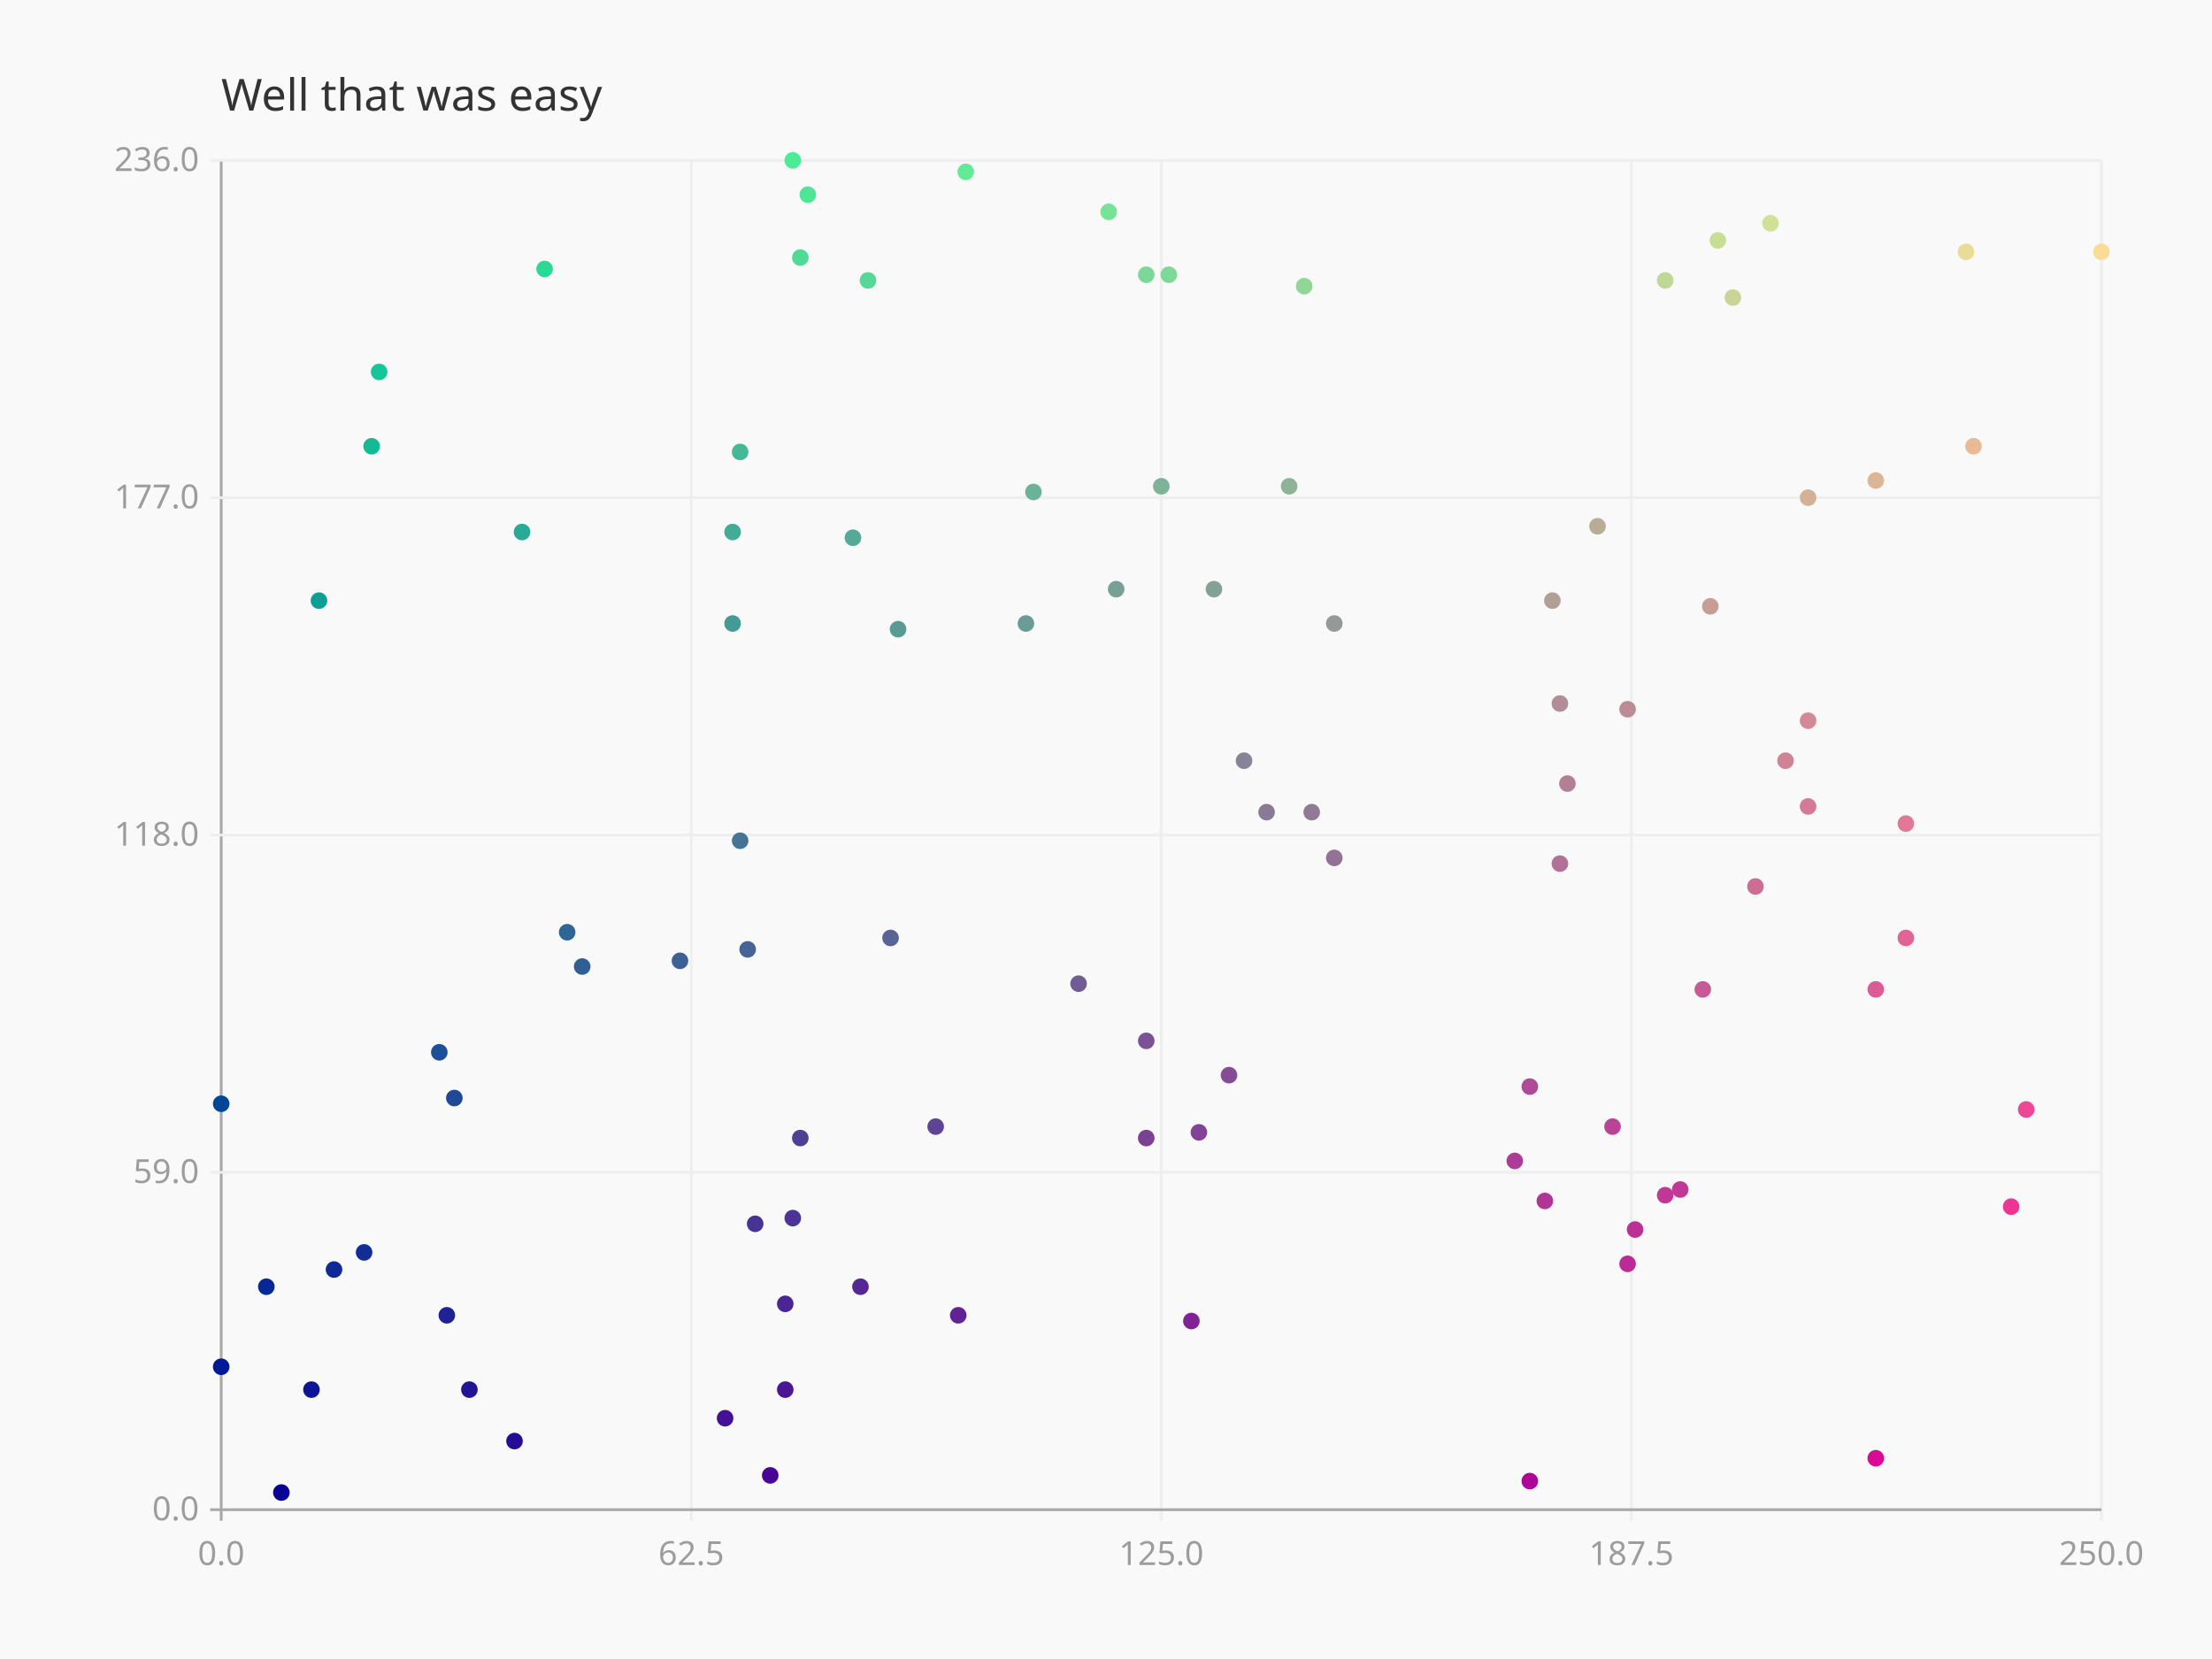
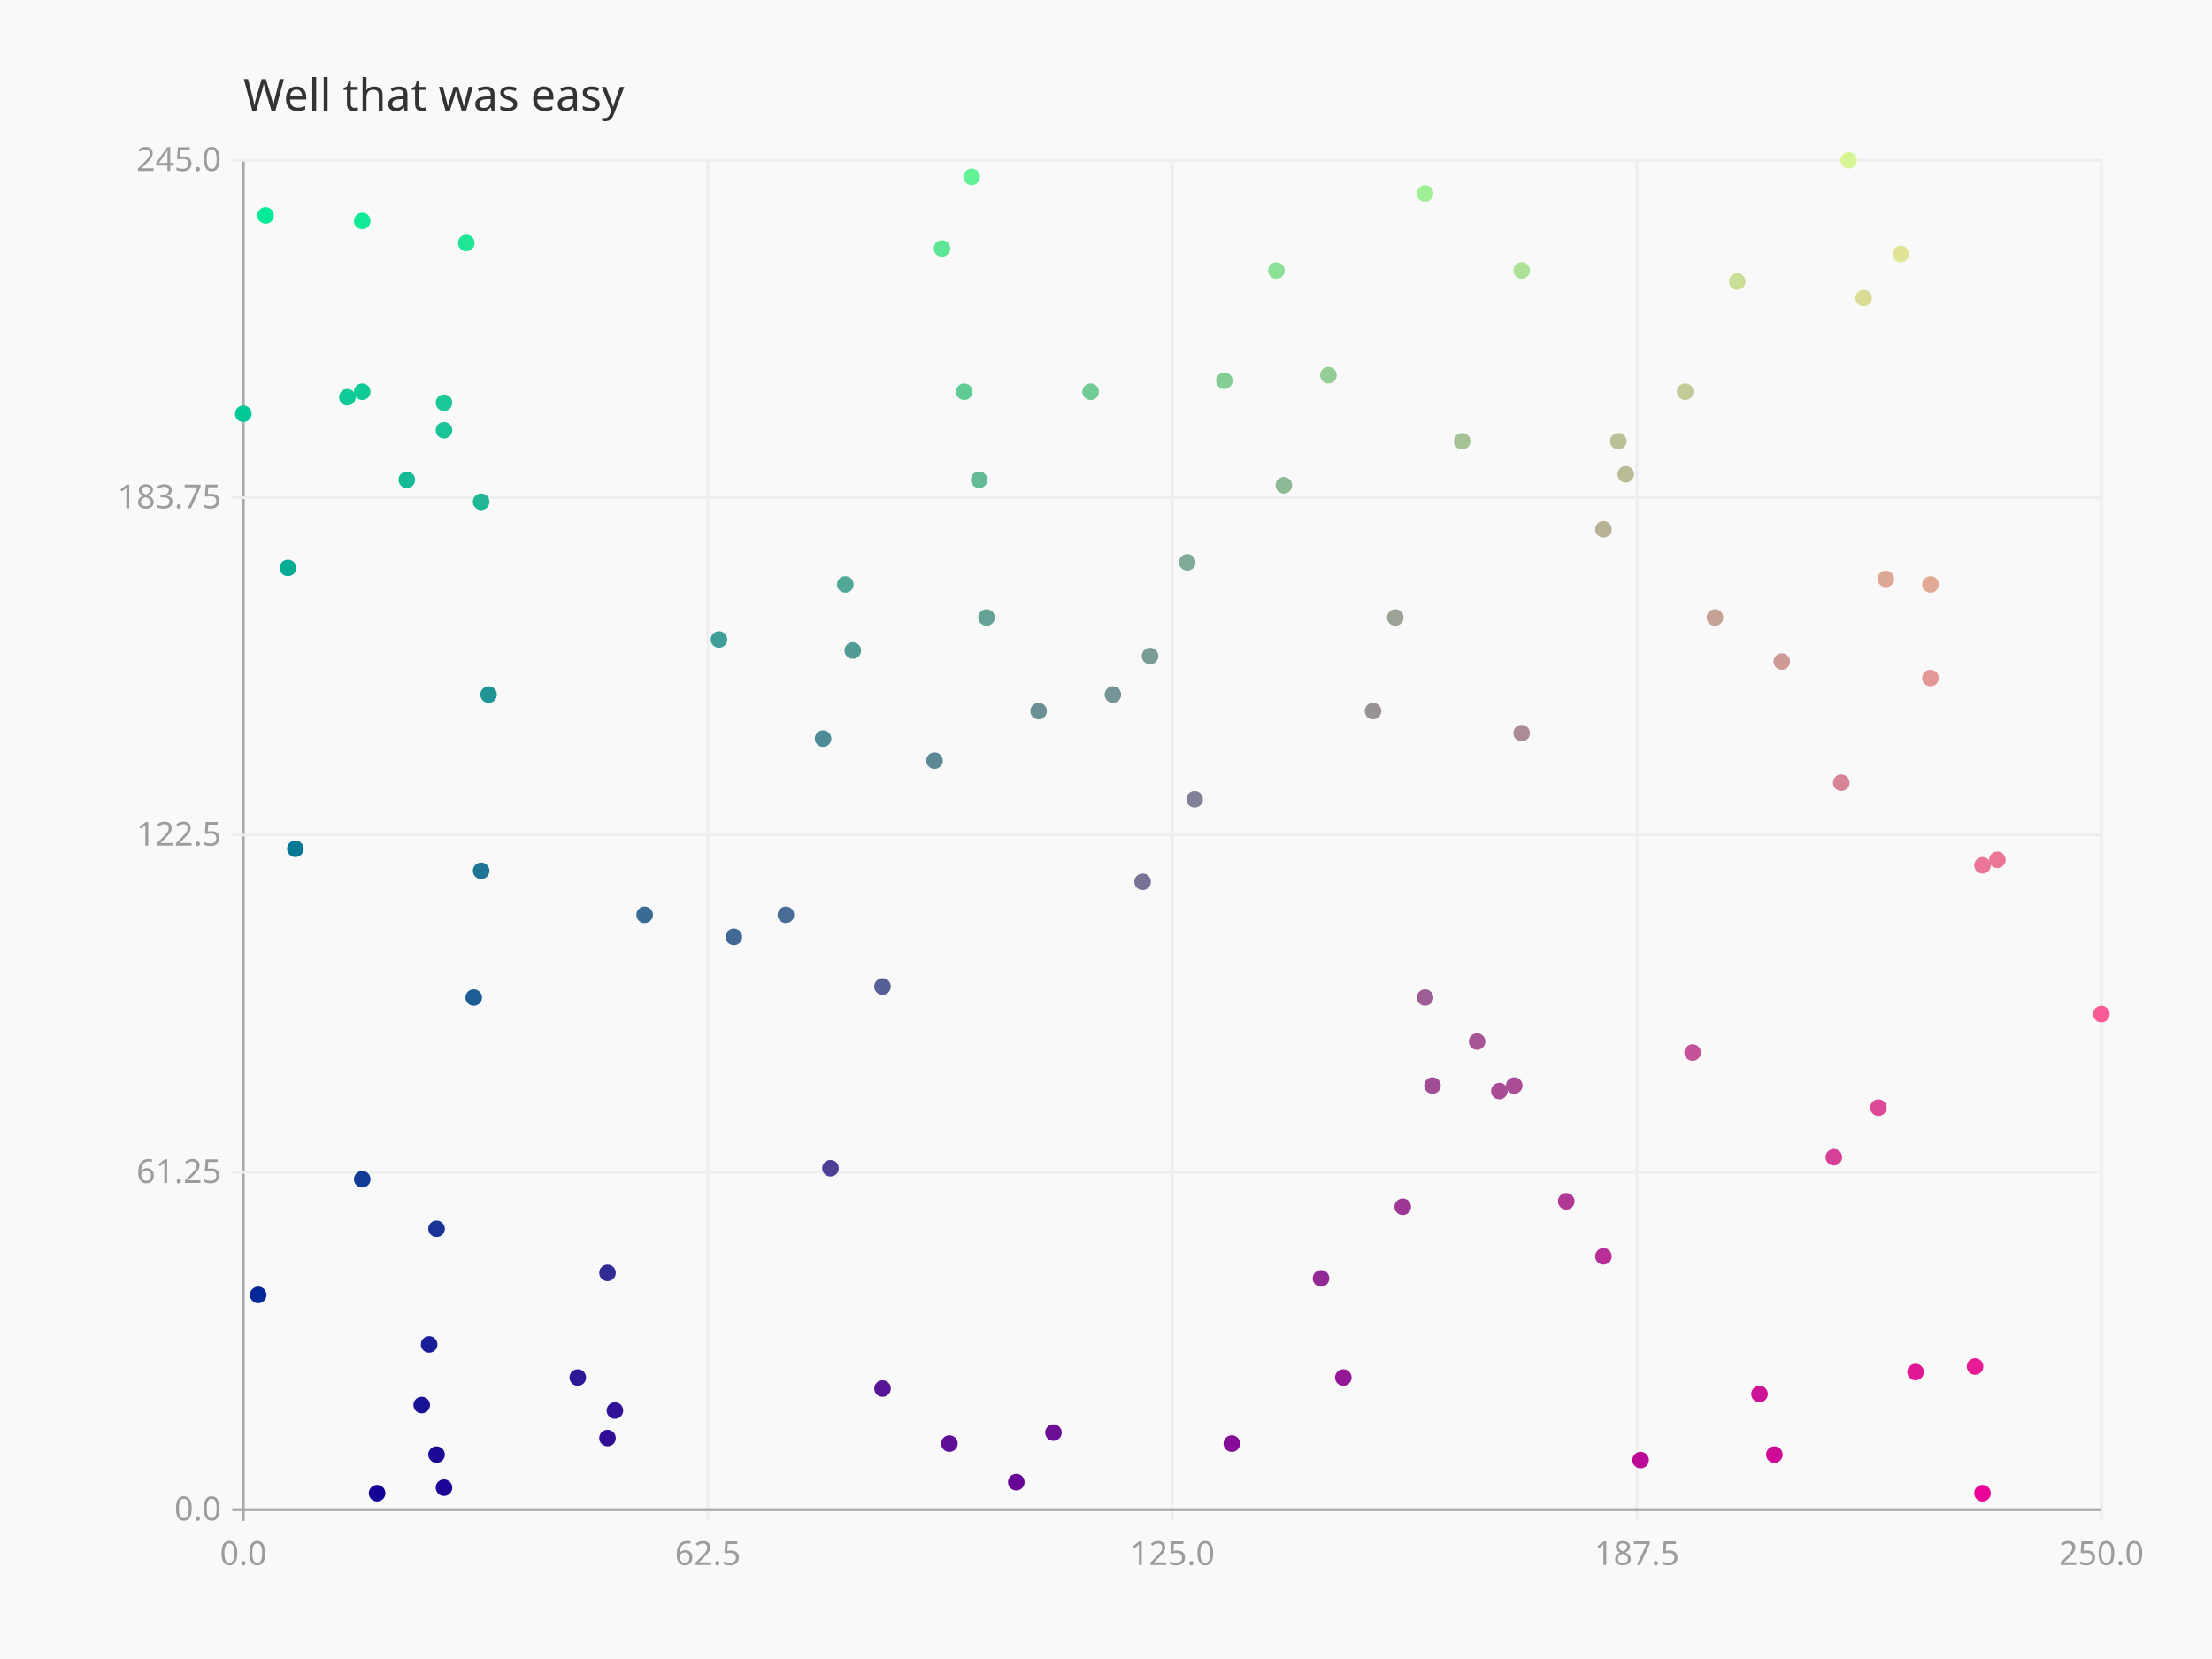
<svg xmlns="http://www.w3.org/2000/svg" height="600" version="1.1" width="800">
  <g>
    <rect fill="#f9f9f9" height="600" width="800" x="0" y="0" />
    <g transform="translate(40 40)">
-       <g transform="translate(40 0)">
+       <g transform="translate(48 0)">
        <text fill="#333" font-family="Monaco" font-size="16" x="0" y="0">Well that was easy</text>
      </g>
      <g transform="translate(0 18)">
-         <g transform="translate(40 0)">
+         <g transform="translate(48 0)">
          <g class="axis bottom">
            <g class="tick">
              <line stroke="#a8a8a8" stroke-width="1" x1="0.0" x2="0.0" y1="0" y2="492.0" />
              <text dy="1em" fill="#9c9c9c" font-family="Monaco" text-anchor="middle" x="0.0" y="496.0">0.0</text>
            </g>
            <g class="tick">
-               <line stroke="#eee" stroke-width="1" x1="170.0" x2="170.0" y1="0" y2="492.0" />
-               <text dy="1em" fill="#9c9c9c" font-family="Monaco" text-anchor="middle" x="170.0" y="496.0">62.5</text>
+               <line stroke="#eee" stroke-width="1" x1="168.0" x2="168.0" y1="0" y2="492.0" />
+               <text dy="1em" fill="#9c9c9c" font-family="Monaco" text-anchor="middle" x="168.0" y="496.0">62.5</text>
            </g>
            <g class="tick">
-               <line stroke="#eee" stroke-width="1" x1="340.0" x2="340.0" y1="0" y2="492.0" />
-               <text dy="1em" fill="#9c9c9c" font-family="Monaco" text-anchor="middle" x="340.0" y="496.0">125.0</text>
+               <line stroke="#eee" stroke-width="1" x1="336.0" x2="336.0" y1="0" y2="492.0" />
+               <text dy="1em" fill="#9c9c9c" font-family="Monaco" text-anchor="middle" x="336.0" y="496.0">125.0</text>
            </g>
            <g class="tick">
-               <line stroke="#eee" stroke-width="1" x1="510.0" x2="510.0" y1="0" y2="492.0" />
-               <text dy="1em" fill="#9c9c9c" font-family="Monaco" text-anchor="middle" x="510.0" y="496.0">187.5</text>
+               <line stroke="#eee" stroke-width="1" x1="504.0" x2="504.0" y1="0" y2="492.0" />
+               <text dy="1em" fill="#9c9c9c" font-family="Monaco" text-anchor="middle" x="504.0" y="496.0">187.5</text>
            </g>
            <g class="tick">
-               <line stroke="#eee" stroke-width="1" x1="680.0" x2="680.0" y1="0" y2="492.0" />
-               <text dy="1em" fill="#9c9c9c" font-family="Monaco" text-anchor="middle" x="680.0" y="496.0">250.0</text>
+               <line stroke="#eee" stroke-width="1" x1="672.0" x2="672.0" y1="0" y2="492.0" />
+               <text dy="1em" fill="#9c9c9c" font-family="Monaco" text-anchor="middle" x="672.0" y="496.0">250.0</text>
            </g>
          </g>
          <g class="axis left">
            <g class="tick">
-               <line stroke="#a8a8a8" stroke-width="1" x1="-4" x2="680.0" y1="488.0" y2="488.0" />
+               <line stroke="#a8a8a8" stroke-width="1" x1="-4" x2="672.0" y1="488.0" y2="488.0" />
              <text dy="0.32em" fill="#9c9c9c" font-family="Monaco" text-anchor="end" x="-8" y="488.0">0.0</text>
            </g>
            <g class="tick">
-               <line stroke="#eee" stroke-width="1" x1="-4" x2="680.0" y1="366.0" y2="366.0" />
-               <text dy="0.32em" fill="#9c9c9c" font-family="Monaco" text-anchor="end" x="-8" y="366.0">59.0</text>
+               <line stroke="#eee" stroke-width="1" x1="-4" x2="672.0" y1="366.0" y2="366.0" />
+               <text dy="0.32em" fill="#9c9c9c" font-family="Monaco" text-anchor="end" x="-8" y="366.0">61.25</text>
            </g>
            <g class="tick">
-               <line stroke="#eee" stroke-width="1" x1="-4" x2="680.0" y1="244.0" y2="244.0" />
-               <text dy="0.32em" fill="#9c9c9c" font-family="Monaco" text-anchor="end" x="-8" y="244.0">118.0</text>
+               <line stroke="#eee" stroke-width="1" x1="-4" x2="672.0" y1="244.0" y2="244.0" />
+               <text dy="0.32em" fill="#9c9c9c" font-family="Monaco" text-anchor="end" x="-8" y="244.0">122.5</text>
            </g>
            <g class="tick">
-               <line stroke="#eee" stroke-width="1" x1="-4" x2="680.0" y1="122.0" y2="122.0" />
-               <text dy="0.32em" fill="#9c9c9c" font-family="Monaco" text-anchor="end" x="-8" y="122.0">177.0</text>
+               <line stroke="#eee" stroke-width="1" x1="-4" x2="672.0" y1="122.0" y2="122.0" />
+               <text dy="0.32em" fill="#9c9c9c" font-family="Monaco" text-anchor="end" x="-8" y="122.0">183.75</text>
            </g>
            <g class="tick">
-               <line stroke="#eee" stroke-width="1" x1="-4" x2="680.0" y1="0.0" y2="0.0" />
-               <text dy="0.32em" fill="#9c9c9c" font-family="Monaco" text-anchor="end" x="-8" y="0.0">236.0</text>
+               <line stroke="#eee" stroke-width="1" x1="-4" x2="672.0" y1="0.0" y2="0.0" />
+               <text dy="0.32em" fill="#9c9c9c" font-family="Monaco" text-anchor="end" x="-8" y="0.0">245.0</text>
            </g>
          </g>
          <g>
            <g class="series dots">
-               <circle cx="481.44" cy="159.22" fill="rgb(177, 159, 150)" r="3" />
-               <circle cx="206.72" cy="0.0" fill="rgb(76, 236, 150)" r="3" />
-               <circle cx="467.84" cy="361.864" fill="rgb(172, 61, 150)" r="3" />
-               <circle cx="242.08" cy="281.22" fill="rgb(89, 100, 150)" r="3" />
-               <circle cx="647.36" cy="378.407" fill="rgb(238, 53, 150)" r="3" />
-               <circle cx="204.0" cy="413.559" fill="rgb(75, 36, 150)" r="3" />
-               <circle cx="209.44" cy="353.593" fill="rgb(77, 65, 150)" r="3" />
-               <circle cx="116.96" cy="39.288" fill="rgb(43, 217, 150)" r="3" />
-               <circle cx="206.72" cy="382.542" fill="rgb(76, 51, 150)" r="3" />
-               <circle cx="32.64" cy="444.576" fill="rgb(12, 21, 150)" r="3" />
-               <circle cx="609.28" cy="239.864" fill="rgb(224, 120, 150)" r="3" />
-               <circle cx="386.24" cy="117.864" fill="rgb(142, 179, 150)" r="3" />
-               <circle cx="187.68" cy="105.458" fill="rgb(69, 185, 150)" r="3" />
-               <circle cx="334.56" cy="353.593" fill="rgb(123, 65, 150)" r="3" />
-               <circle cx="359.04" cy="155.085" fill="rgb(132, 161, 150)" r="3" />
-               <circle cx="342.72" cy="41.356" fill="rgb(126, 216, 150)" r="3" />
-               <circle cx="40.8" cy="401.153" fill="rgb(15, 42, 150)" r="3" />
-               <circle cx="310.08" cy="297.763" fill="rgb(114, 92, 150)" r="3" />
-               <circle cx="165.92" cy="289.492" fill="rgb(61, 96, 150)" r="3" />
-               <circle cx="631.04" cy="33.085" fill="rgb(232, 220, 150)" r="3" />
-               <circle cx="228.48" cy="136.475" fill="rgb(84, 170, 150)" r="3" />
-               <circle cx="320.96" cy="18.61" fill="rgb(118, 227, 150)" r="3" />
-               <circle cx="231.2" cy="407.356" fill="rgb(85, 39, 150)" r="3" />
-               <circle cx="291.04" cy="167.492" fill="rgb(107, 155, 150)" r="3" />
-               <circle cx="323.68" cy="155.085" fill="rgb(119, 161, 150)" r="3" />
-               <circle cx="402.56" cy="252.271" fill="rgb(148, 114, 150)" r="3" />
-               <circle cx="565.76" cy="217.119" fill="rgb(208, 131, 150)" r="3" />
-               <circle cx="508.64" cy="198.508" fill="rgb(187, 140, 150)" r="3" />
-               <circle cx="560.32" cy="22.746" fill="rgb(206, 225, 150)" r="3" />
-               <circle cx="269.28" cy="4.136" fill="rgb(99, 234, 150)" r="3" />
-               <circle cx="680.0" cy="33.085" fill="rgb(250, 220, 150)" r="3" />
-               <circle cx="21.76" cy="481.797" fill="rgb(8, 3, 150)" r="3" />
-               <circle cx="391.68" cy="45.492" fill="rgb(144, 214, 150)" r="3" />
-               <circle cx="182.24" cy="454.915" fill="rgb(67, 16, 150)" r="3" />
-               <circle cx="78.88" cy="322.576" fill="rgb(29, 80, 150)" r="3" />
-               <circle cx="106.08" cy="463.186" fill="rgb(39, 12, 150)" r="3" />
-               <circle cx="598.4" cy="299.831" fill="rgb(220, 91, 150)" r="3" />
-               <circle cx="84.32" cy="339.119" fill="rgb(31, 72, 150)" r="3" />
-               <circle cx="350.88" cy="419.763" fill="rgb(129, 33, 150)" r="3" />
-               <circle cx="473.28" cy="477.661" fill="rgb(174, 5, 150)" r="3" />
-               <circle cx="334.56" cy="41.356" fill="rgb(123, 216, 150)" r="3" />
-               <circle cx="527.68" cy="372.203" fill="rgb(194, 56, 150)" r="3" />
-               <circle cx="0.0" cy="436.305" fill="rgb(0, 25, 150)" r="3" />
-               <circle cx="522.24" cy="374.271" fill="rgb(192, 55, 150)" r="3" />
-               <circle cx="573.92" cy="233.661" fill="rgb(211, 123, 150)" r="3" />
-               <circle cx="35.36" cy="159.22" fill="rgb(13, 159, 150)" r="3" />
-               <circle cx="198.56" cy="475.593" fill="rgb(73, 6, 150)" r="3" />
-               <circle cx="353.6" cy="351.525" fill="rgb(130, 66, 150)" r="3" />
-               <circle cx="378.08" cy="235.729" fill="rgb(139, 122, 150)" r="3" />
-               <circle cx="51.68" cy="394.949" fill="rgb(19, 45, 150)" r="3" />
-               <circle cx="54.4" cy="103.39" fill="rgb(20, 186, 150)" r="3" />
-               <circle cx="184.96" cy="167.492" fill="rgb(68, 155, 150)" r="3" />
-               <circle cx="193.12" cy="384.61" fill="rgb(71, 50, 150)" r="3" />
-               <circle cx="204.0" cy="444.576" fill="rgb(75, 21, 150)" r="3" />
-               <circle cx="473.28" cy="334.983" fill="rgb(174, 74, 150)" r="3" />
-               <circle cx="402.56" cy="167.492" fill="rgb(148, 155, 150)" r="3" />
-               <circle cx="633.76" cy="103.39" fill="rgb(233, 186, 150)" r="3" />
-               <circle cx="522.24" cy="43.424" fill="rgb(192, 215, 150)" r="3" />
-               <circle cx="541.28" cy="28.949" fill="rgb(199, 222, 150)" r="3" />
-               <circle cx="244.8" cy="169.559" fill="rgb(90, 154, 150)" r="3" />
-               <circle cx="209.44" cy="35.153" fill="rgb(77, 219, 150)" r="3" />
-               <circle cx="573.92" cy="202.644" fill="rgb(211, 138, 150)" r="3" />
-               <circle cx="598.4" cy="115.797" fill="rgb(220, 180, 150)" r="3" />
-               <circle cx="0.0" cy="341.186" fill="rgb(0, 71, 150)" r="3" />
-               <circle cx="497.76" cy="132.339" fill="rgb(183, 172, 150)" r="3" />
-               <circle cx="364.48" cy="330.847" fill="rgb(134, 76, 150)" r="3" />
-               <circle cx="125.12" cy="279.153" fill="rgb(46, 101, 150)" r="3" />
-               <circle cx="184.96" cy="134.407" fill="rgb(68, 171, 150)" r="3" />
-               <circle cx="293.76" cy="119.932" fill="rgb(108, 178, 150)" r="3" />
-               <circle cx="394.4" cy="235.729" fill="rgb(145, 122, 150)" r="3" />
-               <circle cx="538.56" cy="161.288" fill="rgb(198, 158, 150)" r="3" />
-               <circle cx="511.36" cy="386.678" fill="rgb(188, 49, 150)" r="3" />
-               <circle cx="609.28" cy="281.22" fill="rgb(224, 100, 150)" r="3" />
-               <circle cx="57.12" cy="76.508" fill="rgb(21, 199, 150)" r="3" />
-               <circle cx="573.92" cy="122.0" fill="rgb(211, 177, 150)" r="3" />
-               <circle cx="258.4" cy="349.458" fill="rgb(95, 67, 150)" r="3" />
-               <circle cx="652.8" cy="343.254" fill="rgb(240, 70, 150)" r="3" />
-               <circle cx="16.32" cy="407.356" fill="rgb(6, 39, 150)" r="3" />
-               <circle cx="233.92" cy="43.424" fill="rgb(86, 215, 150)" r="3" />
-               <circle cx="340.0" cy="117.864" fill="rgb(125, 179, 150)" r="3" />
-               <circle cx="554.88" cy="262.61" fill="rgb(204, 109, 150)" r="3" />
-               <circle cx="108.8" cy="134.407" fill="rgb(40, 171, 150)" r="3" />
-               <circle cx="212.16" cy="12.407" fill="rgb(78, 230, 150)" r="3" />
-               <circle cx="535.84" cy="299.831" fill="rgb(197, 91, 150)" r="3" />
-               <circle cx="486.88" cy="225.39" fill="rgb(179, 127, 150)" r="3" />
-               <circle cx="130.56" cy="291.559" fill="rgb(48, 95, 150)" r="3" />
-               <circle cx="484.16" cy="196.441" fill="rgb(178, 141, 150)" r="3" />
-               <circle cx="190.4" cy="285.356" fill="rgb(70, 98, 150)" r="3" />
-               <circle cx="503.2" cy="349.458" fill="rgb(185, 67, 150)" r="3" />
-               <circle cx="266.56" cy="417.695" fill="rgb(98, 34, 150)" r="3" />
-               <circle cx="334.56" cy="318.441" fill="rgb(123, 82, 150)" r="3" />
-               <circle cx="187.68" cy="246.068" fill="rgb(69, 117, 150)" r="3" />
-               <circle cx="508.64" cy="399.085" fill="rgb(187, 43, 150)" r="3" />
-               <circle cx="484.16" cy="254.339" fill="rgb(178, 113, 150)" r="3" />
-               <circle cx="478.72" cy="376.339" fill="rgb(176, 54, 150)" r="3" />
-               <circle cx="89.76" cy="444.576" fill="rgb(33, 21, 150)" r="3" />
-               <circle cx="81.6" cy="417.695" fill="rgb(30, 34, 150)" r="3" />
-               <circle cx="546.72" cy="49.627" fill="rgb(201, 212, 150)" r="3" />
-               <circle cx="369.92" cy="217.119" fill="rgb(136, 131, 150)" r="3" />
-               <circle cx="598.4" cy="469.39" fill="rgb(220, 9, 150)" r="3" />
+               <circle cx="306.432" cy="83.657" fill="rgb(114, 203, 150)" r="3" />
+               <circle cx="499.968" cy="113.535" fill="rgb(186, 188, 150)" r="3" />
+               <circle cx="532.224" cy="165.322" fill="rgb(198, 162, 150)" r="3" />
+               <circle cx="196.224" cy="272.882" fill="rgb(73, 108, 150)" r="3" />
+               <circle cx="209.664" cy="209.143" fill="rgb(78, 140, 150)" r="3" />
+               <circle cx="0.0" cy="91.624" fill="rgb(0, 199, 150)" r="3" />
+               <circle cx="454.272" cy="336.62" fill="rgb(169, 76, 150)" r="3" />
+               <circle cx="134.4" cy="452.147" fill="rgb(50, 18, 150)" r="3" />
+               <circle cx="83.328" cy="302.759" fill="rgb(31, 93, 150)" r="3" />
+               <circle cx="69.888" cy="386.416" fill="rgb(26, 51, 150)" r="3" />
+               <circle cx="540.288" cy="43.82" fill="rgb(201, 223, 150)" r="3" />
+               <circle cx="172.032" cy="173.29" fill="rgb(64, 158, 150)" r="3" />
+               <circle cx="72.576" cy="480.033" fill="rgb(27, 4, 150)" r="3" />
+               <circle cx="43.008" cy="368.49" fill="rgb(16, 60, 150)" r="3" />
+               <circle cx="260.736" cy="83.657" fill="rgb(97, 203, 150)" r="3" />
+               <circle cx="580.608" cy="0.0" fill="rgb(216, 245, 150)" r="3" />
+               <circle cx="427.392" cy="11.951" fill="rgb(159, 239, 150)" r="3" />
+               <circle cx="497.28" cy="101.584" fill="rgb(185, 194, 150)" r="3" />
+               <circle cx="287.616" cy="199.184" fill="rgb(107, 145, 150)" r="3" />
+               <circle cx="80.64" cy="29.878" fill="rgb(30, 230, 150)" r="3" />
+               <circle cx="43.008" cy="83.657" fill="rgb(16, 203, 150)" r="3" />
+               <circle cx="462.336" cy="207.151" fill="rgb(172, 141, 150)" r="3" />
+               <circle cx="389.76" cy="404.343" fill="rgb(145, 42, 150)" r="3" />
+               <circle cx="604.8" cy="438.204" fill="rgb(225, 25, 150)" r="3" />
+               <circle cx="628.992" cy="254.955" fill="rgb(234, 117, 150)" r="3" />
+               <circle cx="553.728" cy="468.082" fill="rgb(206, 10, 150)" r="3" />
+               <circle cx="556.416" cy="181.257" fill="rgb(207, 154, 150)" r="3" />
+               <circle cx="88.704" cy="193.208" fill="rgb(33, 148, 150)" r="3" />
+               <circle cx="325.248" cy="260.931" fill="rgb(121, 114, 150)" r="3" />
+               <circle cx="392.448" cy="77.682" fill="rgb(146, 206, 150)" r="3" />
+               <circle cx="354.816" cy="79.673" fill="rgb(132, 205, 150)" r="3" />
+               <circle cx="626.304" cy="436.212" fill="rgb(233, 26, 150)" r="3" />
+               <circle cx="59.136" cy="115.527" fill="rgb(22, 187, 150)" r="3" />
+               <circle cx="145.152" cy="272.882" fill="rgb(54, 108, 150)" r="3" />
+               <circle cx="341.376" cy="145.404" fill="rgb(127, 172, 150)" r="3" />
+               <circle cx="373.632" cy="39.837" fill="rgb(139, 225, 150)" r="3" />
+               <circle cx="672.0" cy="308.735" fill="rgb(250, 90, 150)" r="3" />
+               <circle cx="419.328" cy="378.449" fill="rgb(156, 55, 150)" r="3" />
+               <circle cx="220.416" cy="177.273" fill="rgb(82, 156, 150)" r="3" />
+               <circle cx="427.392" cy="302.759" fill="rgb(159, 93, 150)" r="3" />
+               <circle cx="67.2" cy="428.245" fill="rgb(25, 30, 150)" r="3" />
+               <circle cx="446.208" cy="318.694" fill="rgb(166, 85, 150)" r="3" />
+               <circle cx="524.16" cy="322.678" fill="rgb(195, 83, 150)" r="3" />
+               <circle cx="416.64" cy="165.322" fill="rgb(155, 162, 150)" r="3" />
+               <circle cx="86.016" cy="123.494" fill="rgb(32, 183, 150)" r="3" />
+               <circle cx="575.232" cy="360.522" fill="rgb(214, 64, 150)" r="3" />
+               <circle cx="16.128" cy="147.396" fill="rgb(6, 171, 150)" r="3" />
+               <circle cx="634.368" cy="252.963" fill="rgb(236, 118, 150)" r="3" />
+               <circle cx="72.576" cy="87.641" fill="rgb(27, 201, 150)" r="3" />
+               <circle cx="430.08" cy="334.629" fill="rgb(160, 77, 150)" r="3" />
+               <circle cx="64.512" cy="450.155" fill="rgb(24, 19, 150)" r="3" />
+               <circle cx="397.824" cy="440.196" fill="rgb(148, 24, 150)" r="3" />
+               <circle cx="577.92" cy="225.078" fill="rgb(215, 132, 150)" r="3" />
+               <circle cx="266.112" cy="115.527" fill="rgb(99, 187, 150)" r="3" />
+               <circle cx="212.352" cy="364.506" fill="rgb(79, 62, 150)" r="3" />
+               <circle cx="43.008" cy="21.91" fill="rgb(16, 234, 150)" r="3" />
+               <circle cx="491.904" cy="133.453" fill="rgb(183, 178, 150)" r="3" />
+               <circle cx="263.424" cy="5.976" fill="rgb(98, 242, 150)" r="3" />
+               <circle cx="585.984" cy="49.796" fill="rgb(218, 220, 150)" r="3" />
+               <circle cx="491.904" cy="396.376" fill="rgb(183, 46, 150)" r="3" />
+               <circle cx="292.992" cy="460.114" fill="rgb(109, 14, 150)" r="3" />
+               <circle cx="314.496" cy="193.208" fill="rgb(117, 148, 150)" r="3" />
+               <circle cx="268.8" cy="165.322" fill="rgb(100, 162, 150)" r="3" />
+               <circle cx="610.176" cy="187.233" fill="rgb(227, 151, 150)" r="3" />
+               <circle cx="599.424" cy="33.861" fill="rgb(223, 228, 150)" r="3" />
+               <circle cx="440.832" cy="101.584" fill="rgb(164, 194, 150)" r="3" />
+               <circle cx="5.376" cy="410.318" fill="rgb(2, 39, 150)" r="3" />
+               <circle cx="357.504" cy="464.098" fill="rgb(133, 12, 150)" r="3" />
+               <circle cx="344.064" cy="231.053" fill="rgb(128, 129, 150)" r="3" />
+               <circle cx="72.576" cy="97.6" fill="rgb(27, 196, 150)" r="3" />
+               <circle cx="505.344" cy="470.073" fill="rgb(188, 9, 150)" r="3" />
+               <circle cx="548.352" cy="446.171" fill="rgb(204, 21, 150)" r="3" />
+               <circle cx="249.984" cy="217.11" fill="rgb(93, 136, 150)" r="3" />
+               <circle cx="478.464" cy="376.457" fill="rgb(178, 56, 150)" r="3" />
+               <circle cx="177.408" cy="280.849" fill="rgb(66, 104, 150)" r="3" />
+               <circle cx="459.648" cy="334.629" fill="rgb(171, 77, 150)" r="3" />
+               <circle cx="18.816" cy="248.98" fill="rgb(7, 120, 150)" r="3" />
+               <circle cx="376.32" cy="117.518" fill="rgb(140, 186, 150)" r="3" />
+               <circle cx="628.992" cy="482.024" fill="rgb(234, 3, 150)" r="3" />
+               <circle cx="252.672" cy="31.869" fill="rgb(94, 229, 150)" r="3" />
+               <circle cx="610.176" cy="153.371" fill="rgb(227, 168, 150)" r="3" />
+               <circle cx="217.728" cy="153.371" fill="rgb(81, 168, 150)" r="3" />
+               <circle cx="279.552" cy="478.041" fill="rgb(104, 5, 150)" r="3" />
+               <circle cx="255.36" cy="464.098" fill="rgb(95, 12, 150)" r="3" />
+               <circle cx="462.336" cy="39.837" fill="rgb(172, 225, 150)" r="3" />
+               <circle cx="594.048" cy="151.38" fill="rgb(221, 169, 150)" r="3" />
+               <circle cx="408.576" cy="199.184" fill="rgb(152, 145, 150)" r="3" />
+               <circle cx="231.168" cy="298.776" fill="rgb(86, 95, 150)" r="3" />
+               <circle cx="86.016" cy="256.947" fill="rgb(32, 116, 150)" r="3" />
+               <circle cx="69.888" cy="468.082" fill="rgb(26, 10, 150)" r="3" />
+               <circle cx="120.96" cy="440.196" fill="rgb(45, 24, 150)" r="3" />
+               <circle cx="37.632" cy="85.649" fill="rgb(14, 202, 150)" r="3" />
+               <circle cx="131.712" cy="462.106" fill="rgb(49, 13, 150)" r="3" />
+               <circle cx="591.36" cy="342.596" fill="rgb(220, 73, 150)" r="3" />
+               <circle cx="231.168" cy="444.18" fill="rgb(86, 22, 150)" r="3" />
+               <circle cx="327.936" cy="179.265" fill="rgb(122, 155, 150)" r="3" />
+               <circle cx="521.472" cy="83.657" fill="rgb(194, 203, 150)" r="3" />
+               <circle cx="48.384" cy="482.024" fill="rgb(18, 3, 150)" r="3" />
+               <circle cx="8.064" cy="19.918" fill="rgb(3, 235, 150)" r="3" />
+               <circle cx="131.712" cy="402.351" fill="rgb(49, 43, 150)" r="3" />
            </g>
          </g>
        </g>
      </g>
    </g>
  </g>
</svg>
